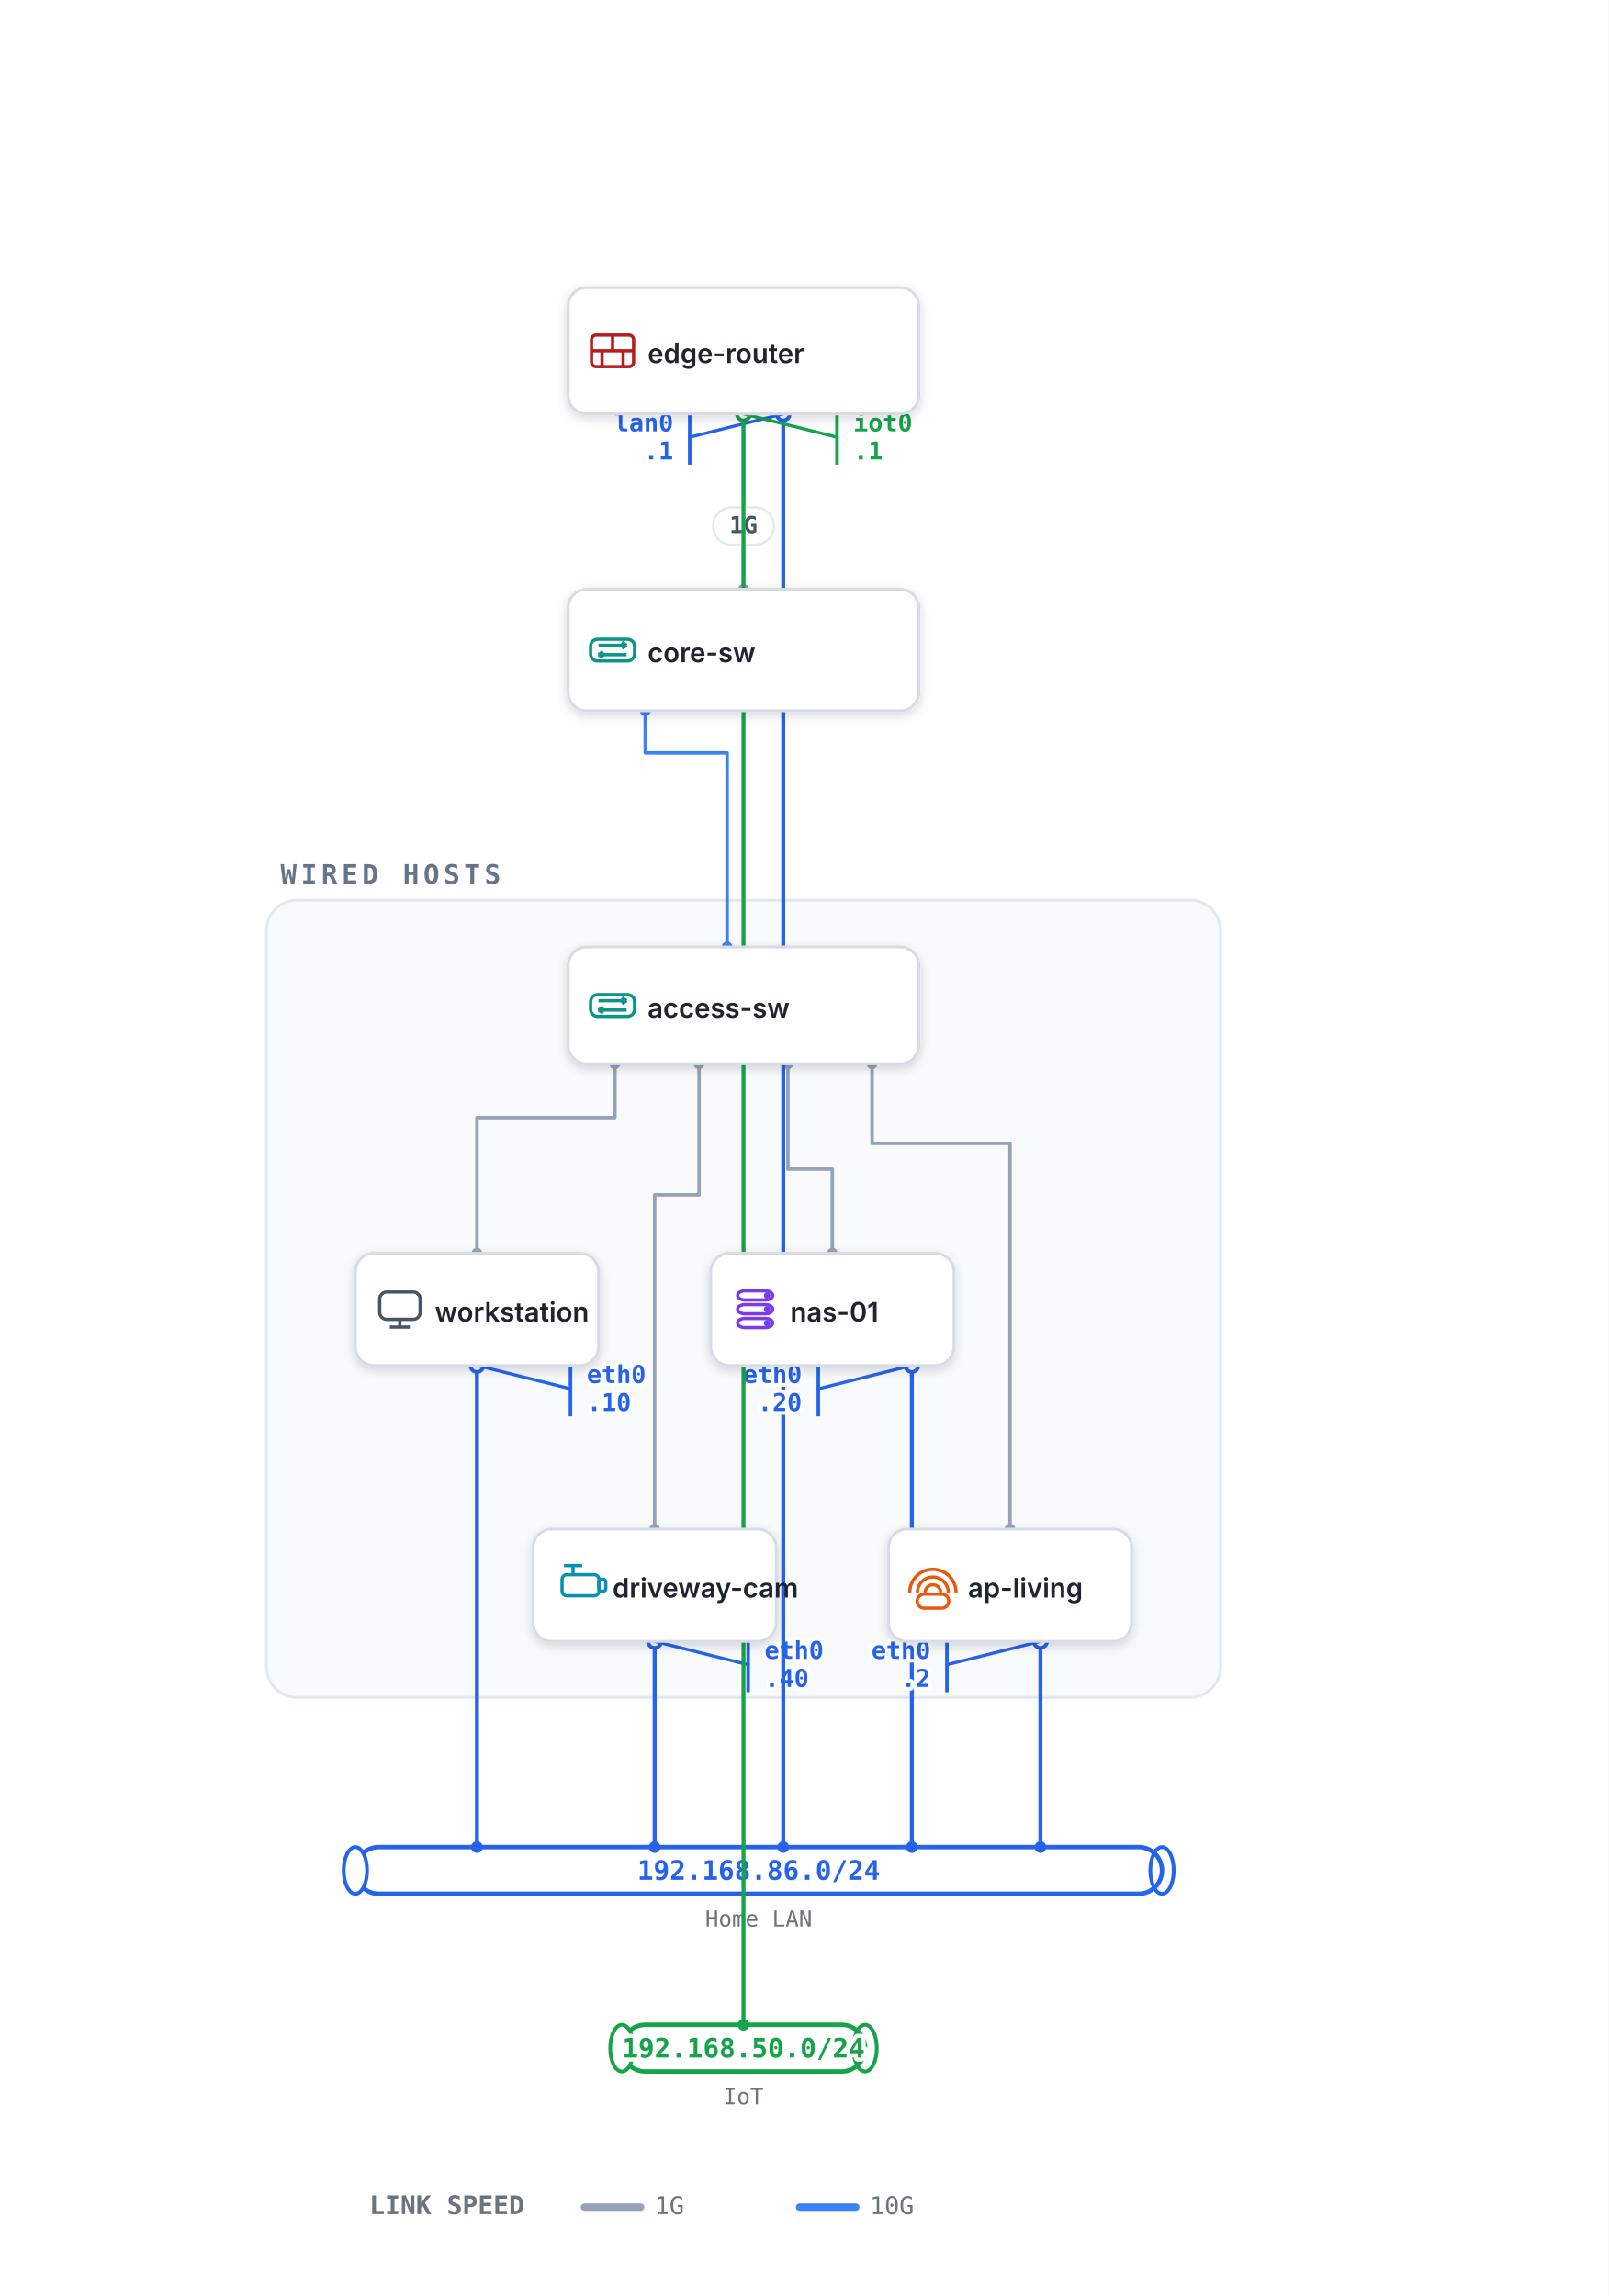
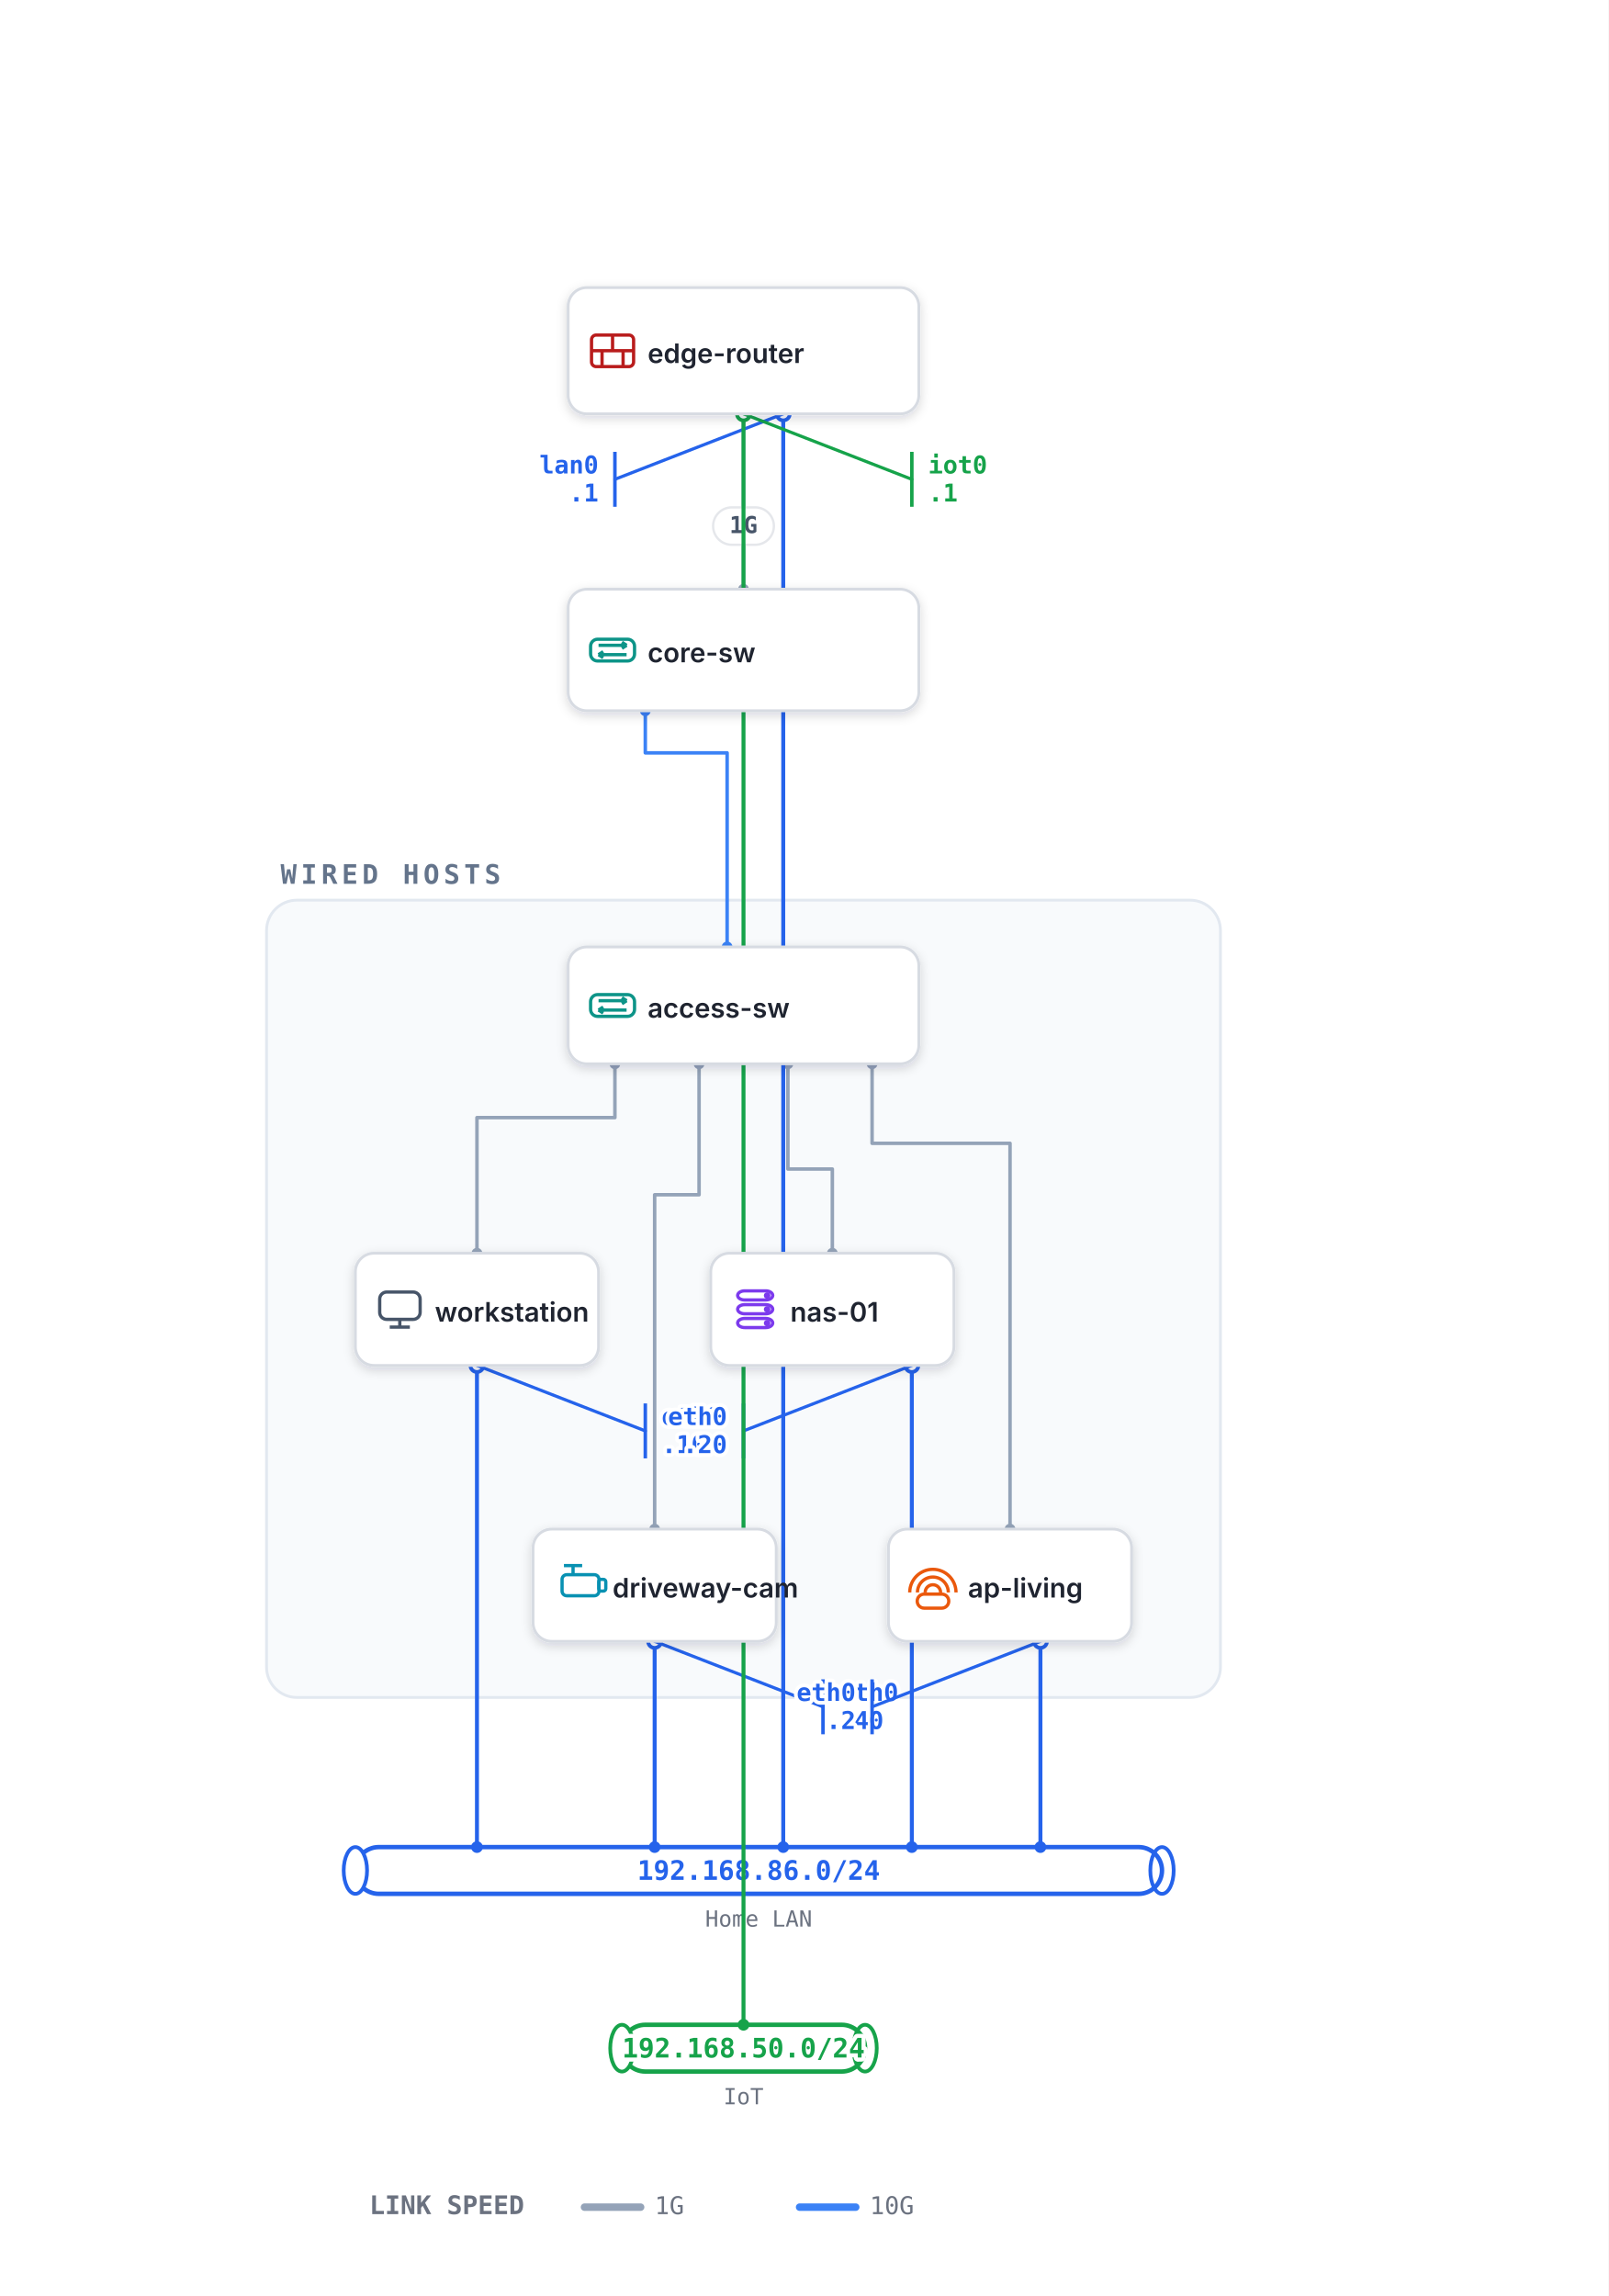
<svg xmlns="http://www.w3.org/2000/svg" viewBox="0 0 688 982" font-family="Inter, system-ui, -apple-system, 'Segoe UI', Roboto, sans-serif">
  <defs>
    <filter id="sh" x="-20%" y="-20%" width="140%" height="140%">
      <feDropShadow dx="0" dy="1.5" stdDeviation="2.2" flood-color="#0f172a" flood-opacity="0.16" />
    </filter>
  </defs>
  <rect width="688" height="982" fill="#ffffff" />
  <g transform="translate(48,0)">
    <rect x="66.0" y="385.0" width="408.0" height="341.0" rx="13" fill="#f8fafc" stroke="#e2e8f0" stroke-width="1.2" />
    <text x="72.0" y="378.0" font-size="11.5" fill="#64748b" font-weight="700" letter-spacing="1.8" font-family="ui-monospace, SFMono-Regular, Menlo, Consolas, monospace">WIRED HOSTS</text>
    <path d="M 270.0,177.0 L 270.0,200.0 L 270.0,200.0 L 270.0,252.0" fill="none" stroke="#94a3b8" stroke-width="1.5" stroke-linecap="round" stroke-linejoin="round" stroke-opacity="1" />
    <circle cx="270.0" cy="177.0" r="2.3" fill="#94a3b8" />
    <circle cx="270.0" cy="252.0" r="2.3" fill="#94a3b8" />
    <path d="M 263.0,405.0 L 263.0,322.0 L 228.0,322.0 L 228.0,304.0" fill="none" stroke="#3b82f6" stroke-width="1.5" stroke-linecap="round" stroke-linejoin="round" stroke-opacity="1" />
    <circle cx="263.0" cy="405.0" r="2.3" fill="#3b82f6" />
    <circle cx="228.0" cy="304.0" r="2.3" fill="#3b82f6" />
    <path d="M 215.0,455.0 L 215.0,478.0 L 156.0,478.0 L 156.0,536.0" fill="none" stroke="#94a3b8" stroke-width="1.5" stroke-linecap="round" stroke-linejoin="round" stroke-opacity="1" />
    <circle cx="215.0" cy="455.0" r="2.3" fill="#94a3b8" />
    <circle cx="156.0" cy="536.0" r="2.3" fill="#94a3b8" />
    <path d="M 289.0,455.0 L 289.0,500.0 L 308.0,500.0 L 308.0,536.0" fill="none" stroke="#94a3b8" stroke-width="1.5" stroke-linecap="round" stroke-linejoin="round" stroke-opacity="1" />
    <circle cx="289.0" cy="455.0" r="2.3" fill="#94a3b8" />
    <circle cx="308.0" cy="536.0" r="2.3" fill="#94a3b8" />
    <path d="M 251.0,455.0 L 251.0,511.0 L 232.0,511.0 L 232.0,654.0" fill="none" stroke="#94a3b8" stroke-width="1.5" stroke-linecap="round" stroke-linejoin="round" stroke-opacity="1" />
    <circle cx="251.0" cy="455.0" r="2.3" fill="#94a3b8" />
    <circle cx="232.0" cy="654.0" r="2.3" fill="#94a3b8" />
    <path d="M 325.0,455.0 L 325.0,489.0 L 384.0,489.0 L 384.0,654.0" fill="none" stroke="#94a3b8" stroke-width="1.5" stroke-linecap="round" stroke-linejoin="round" stroke-opacity="1" />
    <circle cx="325.0" cy="455.0" r="2.3" fill="#94a3b8" />
    <circle cx="384.0" cy="654.0" r="2.3" fill="#94a3b8" />
    <rect x="257.0" y="217.0" width="26.0" height="16" rx="8" fill="#ffffff" stroke="#e5e7eb" stroke-width="1" />
    <text x="270.0" y="228.0" font-size="10" text-anchor="middle" fill="#475569" font-weight="600" font-family="ui-monospace, SFMono-Regular, Menlo, Consolas, monospace">1G</text>
    <rect x="252.8" y="412.0" width="20.4" height="13" rx="3" fill="#ffffff" stroke="#6b7280" stroke-width="1" />
    <text x="263.0" y="421.5" font-size="8" text-anchor="middle" fill="#6b7280" font-weight="700" font-family="ui-monospace, SFMono-Regular, Menlo, Consolas, monospace">u1</text>
    <rect x="214.7" y="283.0" width="26.6" height="13" rx="3" fill="#ffffff" stroke="#6b7280" stroke-width="1" />
    <text x="228.0" y="292.5" font-size="8" text-anchor="middle" fill="#6b7280" font-weight="700" font-family="ui-monospace, SFMono-Regular, Menlo, Consolas, monospace">te2</text>
    <rect x="278.8" y="434.0" width="20.4" height="13" rx="3" fill="#ffffff" stroke="#6b7280" stroke-width="1" />
    <text x="289.0" y="443.5" font-size="8" text-anchor="middle" fill="#6b7280" font-weight="700" font-family="ui-monospace, SFMono-Regular, Menlo, Consolas, monospace">g2</text>
    <rect x="240.8" y="434.0" width="20.4" height="13" rx="3" fill="#ffffff" stroke="#6b7280" stroke-width="1" />
    <text x="251.0" y="443.5" font-size="8" text-anchor="middle" fill="#6b7280" font-weight="700" font-family="ui-monospace, SFMono-Regular, Menlo, Consolas, monospace">g3</text>
    <rect x="314.8" y="434.0" width="20.4" height="13" rx="3" fill="#ffffff" stroke="#6b7280" stroke-width="1" />
    <text x="325.0" y="443.5" font-size="8" text-anchor="middle" fill="#6b7280" font-weight="700" font-family="ui-monospace, SFMono-Regular, Menlo, Consolas, monospace">g4</text>
    <rect x="104.0" y="790.0" width="345.0" height="20" rx="10" fill="#ffffff" stroke="#2563eb" stroke-width="1.9" />
    <ellipse cx="104.0" cy="800.0" rx="5.0" ry="10.0" fill="#ffffff" stroke="#2563eb" stroke-width="1.6" />
    <ellipse cx="449.0" cy="800.0" rx="5.0" ry="10.0" fill="none" stroke="#2563eb" stroke-width="1.6" />
    <text x="276.5" y="804.0" font-size="11.5" text-anchor="middle" fill="#2563eb" font-weight="700" font-family="ui-monospace, SFMono-Regular, Menlo, Consolas, monospace" paint-order="stroke" stroke="#ffffff" stroke-width="3.5" stroke-linejoin="round">192.168.86.0/24</text>
    <text x="276.5" y="824.0" font-size="9.5" text-anchor="middle" fill="#6b7280" font-family="ui-monospace, SFMono-Regular, Menlo, Consolas, monospace">Home LAN</text>
    <line x1="156.0" y1="584.0" x2="156.0" y2="790.0" stroke="#2563eb" stroke-width="1.7" stroke-linecap="round" />
    <circle cx="156.0" cy="790.0" r="2.5" fill="#2563eb" />
    <circle cx="156.0" cy="584.0" r="2.8" fill="#ffffff" stroke="#2563eb" stroke-width="1.6" />
-     <line x1="156.0" y1="584.0" x2="196.0" y2="594.0" stroke="#2563eb" stroke-width="1.35" stroke-linecap="round" />
-     <line x1="196.0" y1="583.0" x2="196.0" y2="605.0" stroke="#2563eb" stroke-width="1.5" stroke-linecap="square" />
-     <text x="203.0" y="591.5" font-size="10.5" text-anchor="start" fill="#2563eb" font-weight="700" font-family="ui-monospace, SFMono-Regular, Menlo, Consolas, monospace" paint-order="stroke" stroke="#ffffff" stroke-width="3.2" stroke-linejoin="round">eth0</text>
-     <text x="203.0" y="603.5" font-size="10.5" text-anchor="start" fill="#2563eb" font-weight="600" font-family="ui-monospace, SFMono-Regular, Menlo, Consolas, monospace" paint-order="stroke" stroke="#ffffff" stroke-width="3.2" stroke-linejoin="round">.10</text>
+     <line x1="156.0" y1="584.0" x2="228.0" y2="612.0" stroke="#2563eb" stroke-width="1.35" stroke-linecap="round" />
+     <line x1="228.0" y1="601.0" x2="228.0" y2="623.0" stroke="#2563eb" stroke-width="1.5" stroke-linecap="square" />
+     <text x="235.0" y="609.5" font-size="10.5" text-anchor="start" fill="#2563eb" font-weight="700" font-family="ui-monospace, SFMono-Regular, Menlo, Consolas, monospace" paint-order="stroke" stroke="#ffffff" stroke-width="3.2" stroke-linejoin="round">eth0</text>
+     <text x="235.0" y="621.5" font-size="10.5" text-anchor="start" fill="#2563eb" font-weight="600" font-family="ui-monospace, SFMono-Regular, Menlo, Consolas, monospace" paint-order="stroke" stroke="#ffffff" stroke-width="3.2" stroke-linejoin="round">.10</text>
    <line x1="232.0" y1="702.0" x2="232.0" y2="790.0" stroke="#2563eb" stroke-width="1.7" stroke-linecap="round" />
    <circle cx="232.0" cy="790.0" r="2.5" fill="#2563eb" />
    <circle cx="232.0" cy="702.0" r="2.8" fill="#ffffff" stroke="#2563eb" stroke-width="1.6" />
-     <line x1="232.0" y1="702.0" x2="272.0" y2="712.0" stroke="#2563eb" stroke-width="1.35" stroke-linecap="round" />
-     <line x1="272.0" y1="701.0" x2="272.0" y2="723.0" stroke="#2563eb" stroke-width="1.5" stroke-linecap="square" />
-     <text x="279.0" y="709.5" font-size="10.5" text-anchor="start" fill="#2563eb" font-weight="700" font-family="ui-monospace, SFMono-Regular, Menlo, Consolas, monospace" paint-order="stroke" stroke="#ffffff" stroke-width="3.2" stroke-linejoin="round">eth0</text>
-     <text x="279.0" y="721.5" font-size="10.5" text-anchor="start" fill="#2563eb" font-weight="600" font-family="ui-monospace, SFMono-Regular, Menlo, Consolas, monospace" paint-order="stroke" stroke="#ffffff" stroke-width="3.2" stroke-linejoin="round">.40</text>
+     <line x1="232.0" y1="702.0" x2="304.0" y2="730.0" stroke="#2563eb" stroke-width="1.35" stroke-linecap="round" />
+     <line x1="304.0" y1="719.0" x2="304.0" y2="741.0" stroke="#2563eb" stroke-width="1.5" stroke-linecap="square" />
+     <text x="311.0" y="727.5" font-size="10.5" text-anchor="start" fill="#2563eb" font-weight="700" font-family="ui-monospace, SFMono-Regular, Menlo, Consolas, monospace" paint-order="stroke" stroke="#ffffff" stroke-width="3.2" stroke-linejoin="round">eth0</text>
+     <text x="311.0" y="739.5" font-size="10.5" text-anchor="start" fill="#2563eb" font-weight="600" font-family="ui-monospace, SFMono-Regular, Menlo, Consolas, monospace" paint-order="stroke" stroke="#ffffff" stroke-width="3.2" stroke-linejoin="round">.40</text>
    <line x1="287.0" y1="177.0" x2="287.0" y2="790.0" stroke="#2563eb" stroke-width="1.7" stroke-linecap="round" />
    <circle cx="287.0" cy="790.0" r="2.5" fill="#2563eb" />
    <circle cx="287.0" cy="177.0" r="2.8" fill="#ffffff" stroke="#2563eb" stroke-width="1.6" />
-     <line x1="287.0" y1="177.0" x2="247.0" y2="187.0" stroke="#2563eb" stroke-width="1.35" stroke-linecap="round" />
-     <line x1="247.0" y1="176.0" x2="247.0" y2="198.0" stroke="#2563eb" stroke-width="1.5" stroke-linecap="square" />
-     <text x="240.0" y="184.5" font-size="10.5" text-anchor="end" fill="#2563eb" font-weight="700" font-family="ui-monospace, SFMono-Regular, Menlo, Consolas, monospace" paint-order="stroke" stroke="#ffffff" stroke-width="3.2" stroke-linejoin="round">lan0</text>
-     <text x="240.0" y="196.5" font-size="10.5" text-anchor="end" fill="#2563eb" font-weight="600" font-family="ui-monospace, SFMono-Regular, Menlo, Consolas, monospace" paint-order="stroke" stroke="#ffffff" stroke-width="3.2" stroke-linejoin="round">.1</text>
+     <line x1="287.0" y1="177.0" x2="215.0" y2="205.0" stroke="#2563eb" stroke-width="1.35" stroke-linecap="round" />
+     <line x1="215.0" y1="194.0" x2="215.0" y2="216.0" stroke="#2563eb" stroke-width="1.5" stroke-linecap="square" />
+     <text x="208.0" y="202.5" font-size="10.5" text-anchor="end" fill="#2563eb" font-weight="700" font-family="ui-monospace, SFMono-Regular, Menlo, Consolas, monospace" paint-order="stroke" stroke="#ffffff" stroke-width="3.2" stroke-linejoin="round">lan0</text>
+     <text x="208.0" y="214.5" font-size="10.5" text-anchor="end" fill="#2563eb" font-weight="600" font-family="ui-monospace, SFMono-Regular, Menlo, Consolas, monospace" paint-order="stroke" stroke="#ffffff" stroke-width="3.2" stroke-linejoin="round">.1</text>
    <line x1="342.0" y1="584.0" x2="342.0" y2="790.0" stroke="#2563eb" stroke-width="1.7" stroke-linecap="round" />
    <circle cx="342.0" cy="790.0" r="2.5" fill="#2563eb" />
    <circle cx="342.0" cy="584.0" r="2.8" fill="#ffffff" stroke="#2563eb" stroke-width="1.6" />
-     <line x1="342.0" y1="584.0" x2="302.0" y2="594.0" stroke="#2563eb" stroke-width="1.35" stroke-linecap="round" />
-     <line x1="302.0" y1="583.0" x2="302.0" y2="605.0" stroke="#2563eb" stroke-width="1.5" stroke-linecap="square" />
-     <text x="295.0" y="591.5" font-size="10.5" text-anchor="end" fill="#2563eb" font-weight="700" font-family="ui-monospace, SFMono-Regular, Menlo, Consolas, monospace" paint-order="stroke" stroke="#ffffff" stroke-width="3.2" stroke-linejoin="round">eth0</text>
-     <text x="295.0" y="603.5" font-size="10.5" text-anchor="end" fill="#2563eb" font-weight="600" font-family="ui-monospace, SFMono-Regular, Menlo, Consolas, monospace" paint-order="stroke" stroke="#ffffff" stroke-width="3.2" stroke-linejoin="round">.20</text>
+     <line x1="342.0" y1="584.0" x2="270.0" y2="612.0" stroke="#2563eb" stroke-width="1.35" stroke-linecap="round" />
+     <line x1="270.0" y1="601.0" x2="270.0" y2="623.0" stroke="#2563eb" stroke-width="1.5" stroke-linecap="square" />
+     <text x="263.0" y="609.5" font-size="10.5" text-anchor="end" fill="#2563eb" font-weight="700" font-family="ui-monospace, SFMono-Regular, Menlo, Consolas, monospace" paint-order="stroke" stroke="#ffffff" stroke-width="3.2" stroke-linejoin="round">eth0</text>
+     <text x="263.0" y="621.5" font-size="10.5" text-anchor="end" fill="#2563eb" font-weight="600" font-family="ui-monospace, SFMono-Regular, Menlo, Consolas, monospace" paint-order="stroke" stroke="#ffffff" stroke-width="3.2" stroke-linejoin="round">.20</text>
    <line x1="397.0" y1="702.0" x2="397.0" y2="790.0" stroke="#2563eb" stroke-width="1.7" stroke-linecap="round" />
    <circle cx="397.0" cy="790.0" r="2.5" fill="#2563eb" />
    <circle cx="397.0" cy="702.0" r="2.8" fill="#ffffff" stroke="#2563eb" stroke-width="1.6" />
-     <line x1="397.0" y1="702.0" x2="357.0" y2="712.0" stroke="#2563eb" stroke-width="1.35" stroke-linecap="round" />
-     <line x1="357.0" y1="701.0" x2="357.0" y2="723.0" stroke="#2563eb" stroke-width="1.5" stroke-linecap="square" />
-     <text x="350.0" y="709.5" font-size="10.5" text-anchor="end" fill="#2563eb" font-weight="700" font-family="ui-monospace, SFMono-Regular, Menlo, Consolas, monospace" paint-order="stroke" stroke="#ffffff" stroke-width="3.2" stroke-linejoin="round">eth0</text>
-     <text x="350.0" y="721.5" font-size="10.5" text-anchor="end" fill="#2563eb" font-weight="600" font-family="ui-monospace, SFMono-Regular, Menlo, Consolas, monospace" paint-order="stroke" stroke="#ffffff" stroke-width="3.2" stroke-linejoin="round">.2</text>
+     <line x1="397.0" y1="702.0" x2="325.0" y2="730.0" stroke="#2563eb" stroke-width="1.35" stroke-linecap="round" />
+     <line x1="325.0" y1="719.0" x2="325.0" y2="741.0" stroke="#2563eb" stroke-width="1.5" stroke-linecap="square" />
+     <text x="318.0" y="727.5" font-size="10.5" text-anchor="end" fill="#2563eb" font-weight="700" font-family="ui-monospace, SFMono-Regular, Menlo, Consolas, monospace" paint-order="stroke" stroke="#ffffff" stroke-width="3.2" stroke-linejoin="round">eth0</text>
+     <text x="318.0" y="739.5" font-size="10.5" text-anchor="end" fill="#2563eb" font-weight="600" font-family="ui-monospace, SFMono-Regular, Menlo, Consolas, monospace" paint-order="stroke" stroke="#ffffff" stroke-width="3.2" stroke-linejoin="round">.2</text>
    <rect x="218.0" y="866.0" width="104.0" height="20" rx="10" fill="#ffffff" stroke="#16a34a" stroke-width="1.9" />
    <ellipse cx="218.0" cy="876.0" rx="5.0" ry="10.0" fill="#ffffff" stroke="#16a34a" stroke-width="1.6" />
    <ellipse cx="322.0" cy="876.0" rx="5.0" ry="10.0" fill="none" stroke="#16a34a" stroke-width="1.6" />
    <text x="270.0" y="880.0" font-size="11.5" text-anchor="middle" fill="#16a34a" font-weight="700" font-family="ui-monospace, SFMono-Regular, Menlo, Consolas, monospace" paint-order="stroke" stroke="#ffffff" stroke-width="3.5" stroke-linejoin="round">192.168.50.0/24</text>
    <text x="270.0" y="900.0" font-size="9.5" text-anchor="middle" fill="#6b7280" font-family="ui-monospace, SFMono-Regular, Menlo, Consolas, monospace">IoT</text>
    <line x1="270.0" y1="177.0" x2="270.0" y2="866.0" stroke="#16a34a" stroke-width="1.7" stroke-linecap="round" />
    <circle cx="270.0" cy="866.0" r="2.5" fill="#16a34a" />
    <circle cx="270.0" cy="177.0" r="2.8" fill="#ffffff" stroke="#16a34a" stroke-width="1.6" />
-     <line x1="270.0" y1="177.0" x2="310.0" y2="187.0" stroke="#16a34a" stroke-width="1.35" stroke-linecap="round" />
-     <line x1="310.0" y1="176.0" x2="310.0" y2="198.0" stroke="#16a34a" stroke-width="1.5" stroke-linecap="square" />
-     <text x="317.0" y="184.5" font-size="10.5" text-anchor="start" fill="#16a34a" font-weight="700" font-family="ui-monospace, SFMono-Regular, Menlo, Consolas, monospace" paint-order="stroke" stroke="#ffffff" stroke-width="3.2" stroke-linejoin="round">iot0</text>
-     <text x="317.0" y="196.5" font-size="10.5" text-anchor="start" fill="#16a34a" font-weight="600" font-family="ui-monospace, SFMono-Regular, Menlo, Consolas, monospace" paint-order="stroke" stroke="#ffffff" stroke-width="3.2" stroke-linejoin="round">.1</text>
+     <line x1="270.0" y1="177.0" x2="342.0" y2="205.0" stroke="#16a34a" stroke-width="1.35" stroke-linecap="round" />
+     <line x1="342.0" y1="194.0" x2="342.0" y2="216.0" stroke="#16a34a" stroke-width="1.5" stroke-linecap="square" />
+     <text x="349.0" y="202.5" font-size="10.5" text-anchor="start" fill="#16a34a" font-weight="700" font-family="ui-monospace, SFMono-Regular, Menlo, Consolas, monospace" paint-order="stroke" stroke="#ffffff" stroke-width="3.2" stroke-linejoin="round">iot0</text>
+     <text x="349.0" y="214.5" font-size="10.5" text-anchor="start" fill="#16a34a" font-weight="600" font-family="ui-monospace, SFMono-Regular, Menlo, Consolas, monospace" paint-order="stroke" stroke="#ffffff" stroke-width="3.2" stroke-linejoin="round">.1</text>
    <rect x="195.0" y="123.0" width="150" height="54" rx="8" fill="#ffffff" stroke="#d7dbe2" stroke-width="1.2" filter="url(#sh)" />
    <rect x="205.0" y="143.3" width="18.0" height="13.5" rx="2" fill="none" stroke="#b91c1c" stroke-width="1.4" />
    <line x1="205.0" y1="150.0" x2="223.0" y2="150.0" stroke="#b91c1c" stroke-width="1.4" />
    <line x1="214.0" y1="143.3" x2="214.0" y2="150.0" stroke="#b91c1c" stroke-width="1.4" />
    <line x1="209.5" y1="150.0" x2="209.5" y2="156.8" stroke="#b91c1c" stroke-width="1.4" />
    <line x1="218.5" y1="150.0" x2="218.5" y2="156.8" stroke="#b91c1c" stroke-width="1.4" />
    <text x="229.0" y="151.0" font-size="11.5" fill="#1f2430" font-weight="600" dominant-baseline="middle">edge-router</text>
    <rect x="195.0" y="252.0" width="150" height="52" rx="8" fill="#ffffff" stroke="#d7dbe2" stroke-width="1.2" filter="url(#sh)" />
    <rect x="204.6" y="273.4" width="18.8" height="9.3" rx="3" fill="none" stroke="#0d9488" stroke-width="1.4" />
    <line x1="208.0" y1="276.0" x2="220.0" y2="276.0" stroke="#0d9488" stroke-width="1.4" />
    <path d="M 220.0,276.0 l -2.0,-1.3 M 220.0,276.0 l -2.0,1.3" stroke="#0d9488" stroke-width="1.4" fill="none" />
    <line x1="208.0" y1="280.0" x2="220.0" y2="280.0" stroke="#0d9488" stroke-width="1.4" />
    <path d="M 208.0,280.0 l 2.0,-1.3 M 208.0,280.0 l 2.0,1.3" stroke="#0d9488" stroke-width="1.4" fill="none" />
    <text x="229.0" y="279.0" font-size="11.5" fill="#1f2430" font-weight="600" dominant-baseline="middle">core-sw</text>
    <rect x="195.0" y="405.0" width="150" height="50" rx="8" fill="#ffffff" stroke="#d7dbe2" stroke-width="1.2" filter="url(#sh)" />
    <rect x="204.6" y="425.4" width="18.8" height="9.3" rx="3" fill="none" stroke="#0d9488" stroke-width="1.4" />
    <line x1="208.0" y1="428.0" x2="220.0" y2="428.0" stroke="#0d9488" stroke-width="1.4" />
    <path d="M 220.0,428.0 l -2.0,-1.3 M 220.0,428.0 l -2.0,1.3" stroke="#0d9488" stroke-width="1.4" fill="none" />
    <line x1="208.0" y1="432.0" x2="220.0" y2="432.0" stroke="#0d9488" stroke-width="1.4" />
    <path d="M 208.0,432.0 l 2.0,-1.3 M 208.0,432.0 l 2.0,1.3" stroke="#0d9488" stroke-width="1.4" fill="none" />
    <text x="229.0" y="431.0" font-size="11.5" fill="#1f2430" font-weight="600" dominant-baseline="middle">access-sw</text>
    <rect x="104.0" y="536.0" width="104" height="48" rx="8" fill="#ffffff" stroke="#d7dbe2" stroke-width="1.2" filter="url(#sh)" />
    <rect x="114.4" y="552.6" width="17.3" height="11.7" rx="3" fill="none" stroke="#475569" stroke-width="1.4" />
    <line x1="123.0" y1="564.4" x2="123.0" y2="567.6" stroke="#475569" stroke-width="1.4" />
    <line x1="118.7" y1="567.6" x2="127.3" y2="567.6" stroke="#475569" stroke-width="1.4" />
    <text x="138.0" y="561.0" font-size="11.5" fill="#1f2430" font-weight="600" dominant-baseline="middle">workstation</text>
    <rect x="256.0" y="536.0" width="104" height="48" rx="8" fill="#ffffff" stroke="#d7dbe2" stroke-width="1.2" filter="url(#sh)" />
    <rect x="267.5" y="552.1" width="15.0" height="3.9" rx="3" fill="none" stroke="#7c3aed" stroke-width="1.4" />
    <circle cx="280.1" cy="554.1" r="1.4" fill="#7c3aed" />
    <rect x="267.5" y="558.0" width="15.0" height="3.9" rx="3" fill="none" stroke="#7c3aed" stroke-width="1.4" />
    <circle cx="280.1" cy="560.0" r="1.4" fill="#7c3aed" />
    <rect x="267.5" y="563.9" width="15.0" height="3.9" rx="3" fill="none" stroke="#7c3aed" stroke-width="1.4" />
    <circle cx="280.1" cy="565.9" r="1.4" fill="#7c3aed" />
    <text x="290.0" y="561.0" font-size="11.5" fill="#1f2430" font-weight="600" dominant-baseline="middle">nas-01</text>
    <rect x="180.0" y="654.0" width="104" height="48" rx="8" fill="#ffffff" stroke="#d7dbe2" stroke-width="1.2" filter="url(#sh)" />
    <rect x="192.4" y="673.5" width="15.8" height="9.0" rx="2" fill="none" stroke="#0891b2" stroke-width="1.4" />
    <rect x="208.1" y="675.5" width="3.0" height="5.0" rx="1" fill="none" stroke="#0891b2" stroke-width="1.4" />
    <line x1="197.1" y1="673.5" x2="197.1" y2="669.6" stroke="#0891b2" stroke-width="1.4" />
    <line x1="193.2" y1="669.6" x2="201.0" y2="669.6" stroke="#0891b2" stroke-width="1.4" />
    <text x="214.0" y="679.0" font-size="11.5" fill="#1f2430" font-weight="600" dominant-baseline="middle">driveway-cam</text>
    <rect x="332.0" y="654.0" width="104" height="48" rx="8" fill="#ffffff" stroke="#d7dbe2" stroke-width="1.2" filter="url(#sh)" />
    <rect x="344.3" y="681.8" width="13.5" height="6.0" rx="3" fill="none" stroke="#ea580c" stroke-width="1.4" />
    <path d="M 347.7,681.1 A 3.3,3.3 0 0 1 354.3,681.1" fill="none" stroke="#ea580c" stroke-width="1.4" />
    <path d="M 344.4,681.1 A 6.6,6.6 0 0 1 357.6,681.1" fill="none" stroke="#ea580c" stroke-width="1.4" />
    <path d="M 341.1,681.1 A 9.9,9.9 0 0 1 360.9,681.1" fill="none" stroke="#ea580c" stroke-width="1.4" />
    <text x="366.0" y="679.0" font-size="11.5" fill="#1f2430" font-weight="600" dominant-baseline="middle">ap-living</text>
    <text x="110" y="947" font-size="11" fill="#6b7280" font-weight="700" font-family="ui-monospace, SFMono-Regular, Menlo, Consolas, monospace">LINK SPEED</text>
    <line x1="202" y1="944" x2="226" y2="944" stroke="#94a3b8" stroke-width="3.2" stroke-linecap="round" />
    <text x="232" y="947" font-size="10.5" fill="#6b7280" font-family="ui-monospace, SFMono-Regular, Menlo, Consolas, monospace">1G</text>
    <line x1="294" y1="944" x2="318" y2="944" stroke="#3b82f6" stroke-width="3.2" stroke-linecap="round" />
    <text x="324" y="947" font-size="10.5" fill="#6b7280" font-family="ui-monospace, SFMono-Regular, Menlo, Consolas, monospace">10G</text>
  </g>
</svg>
